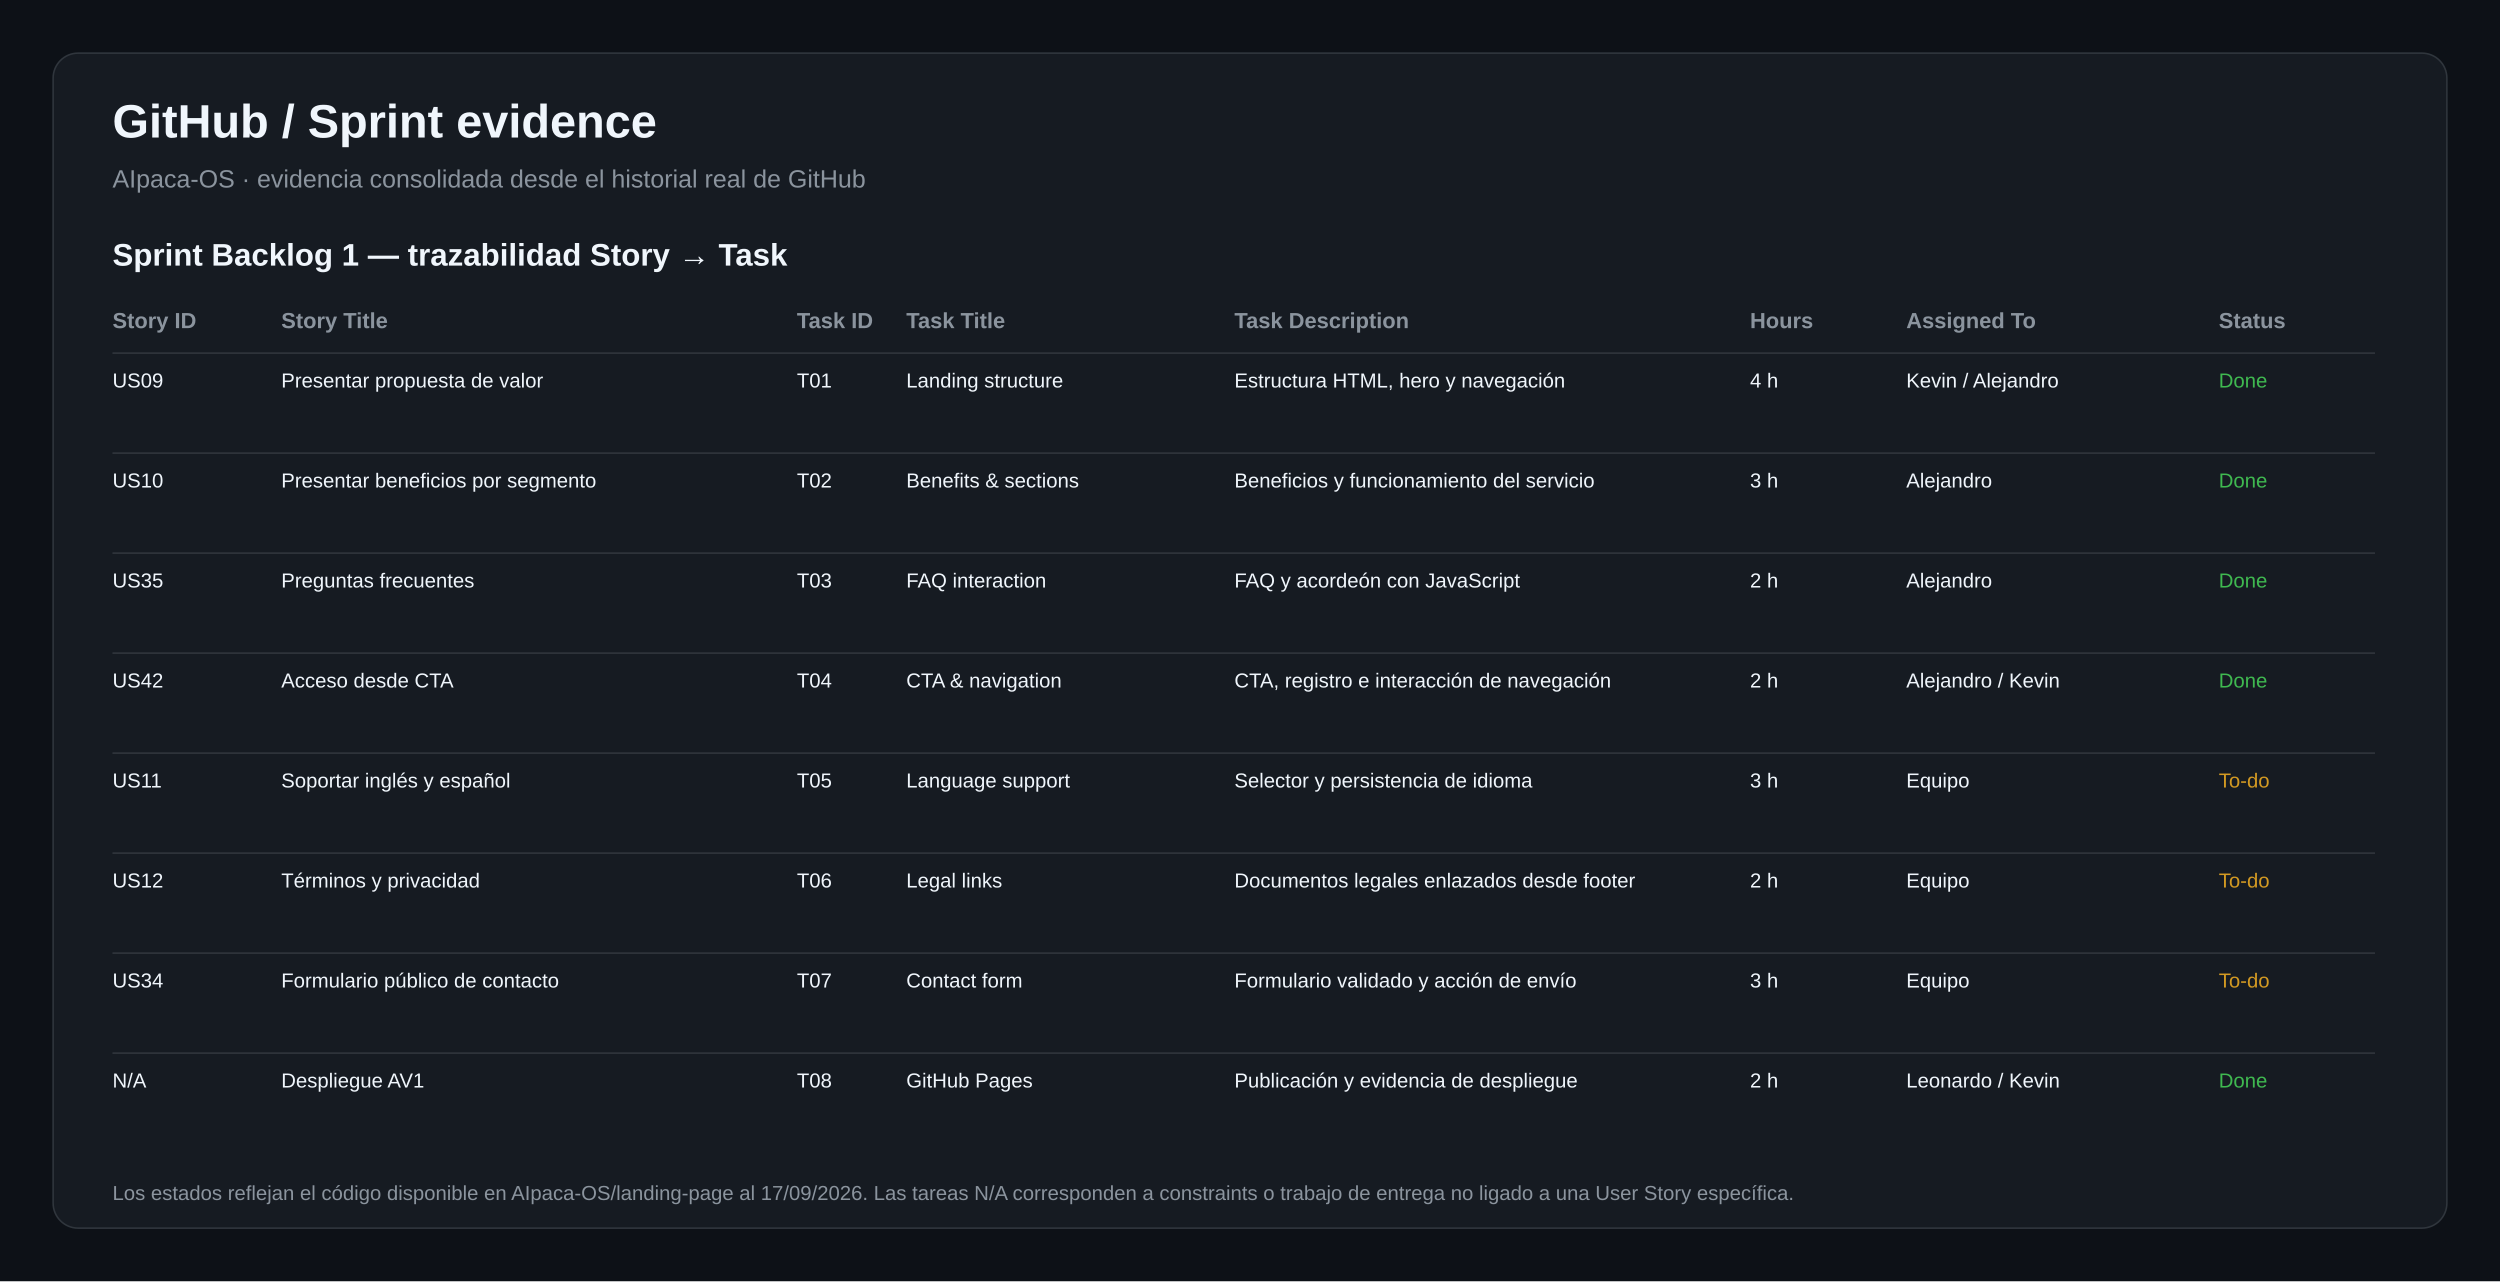
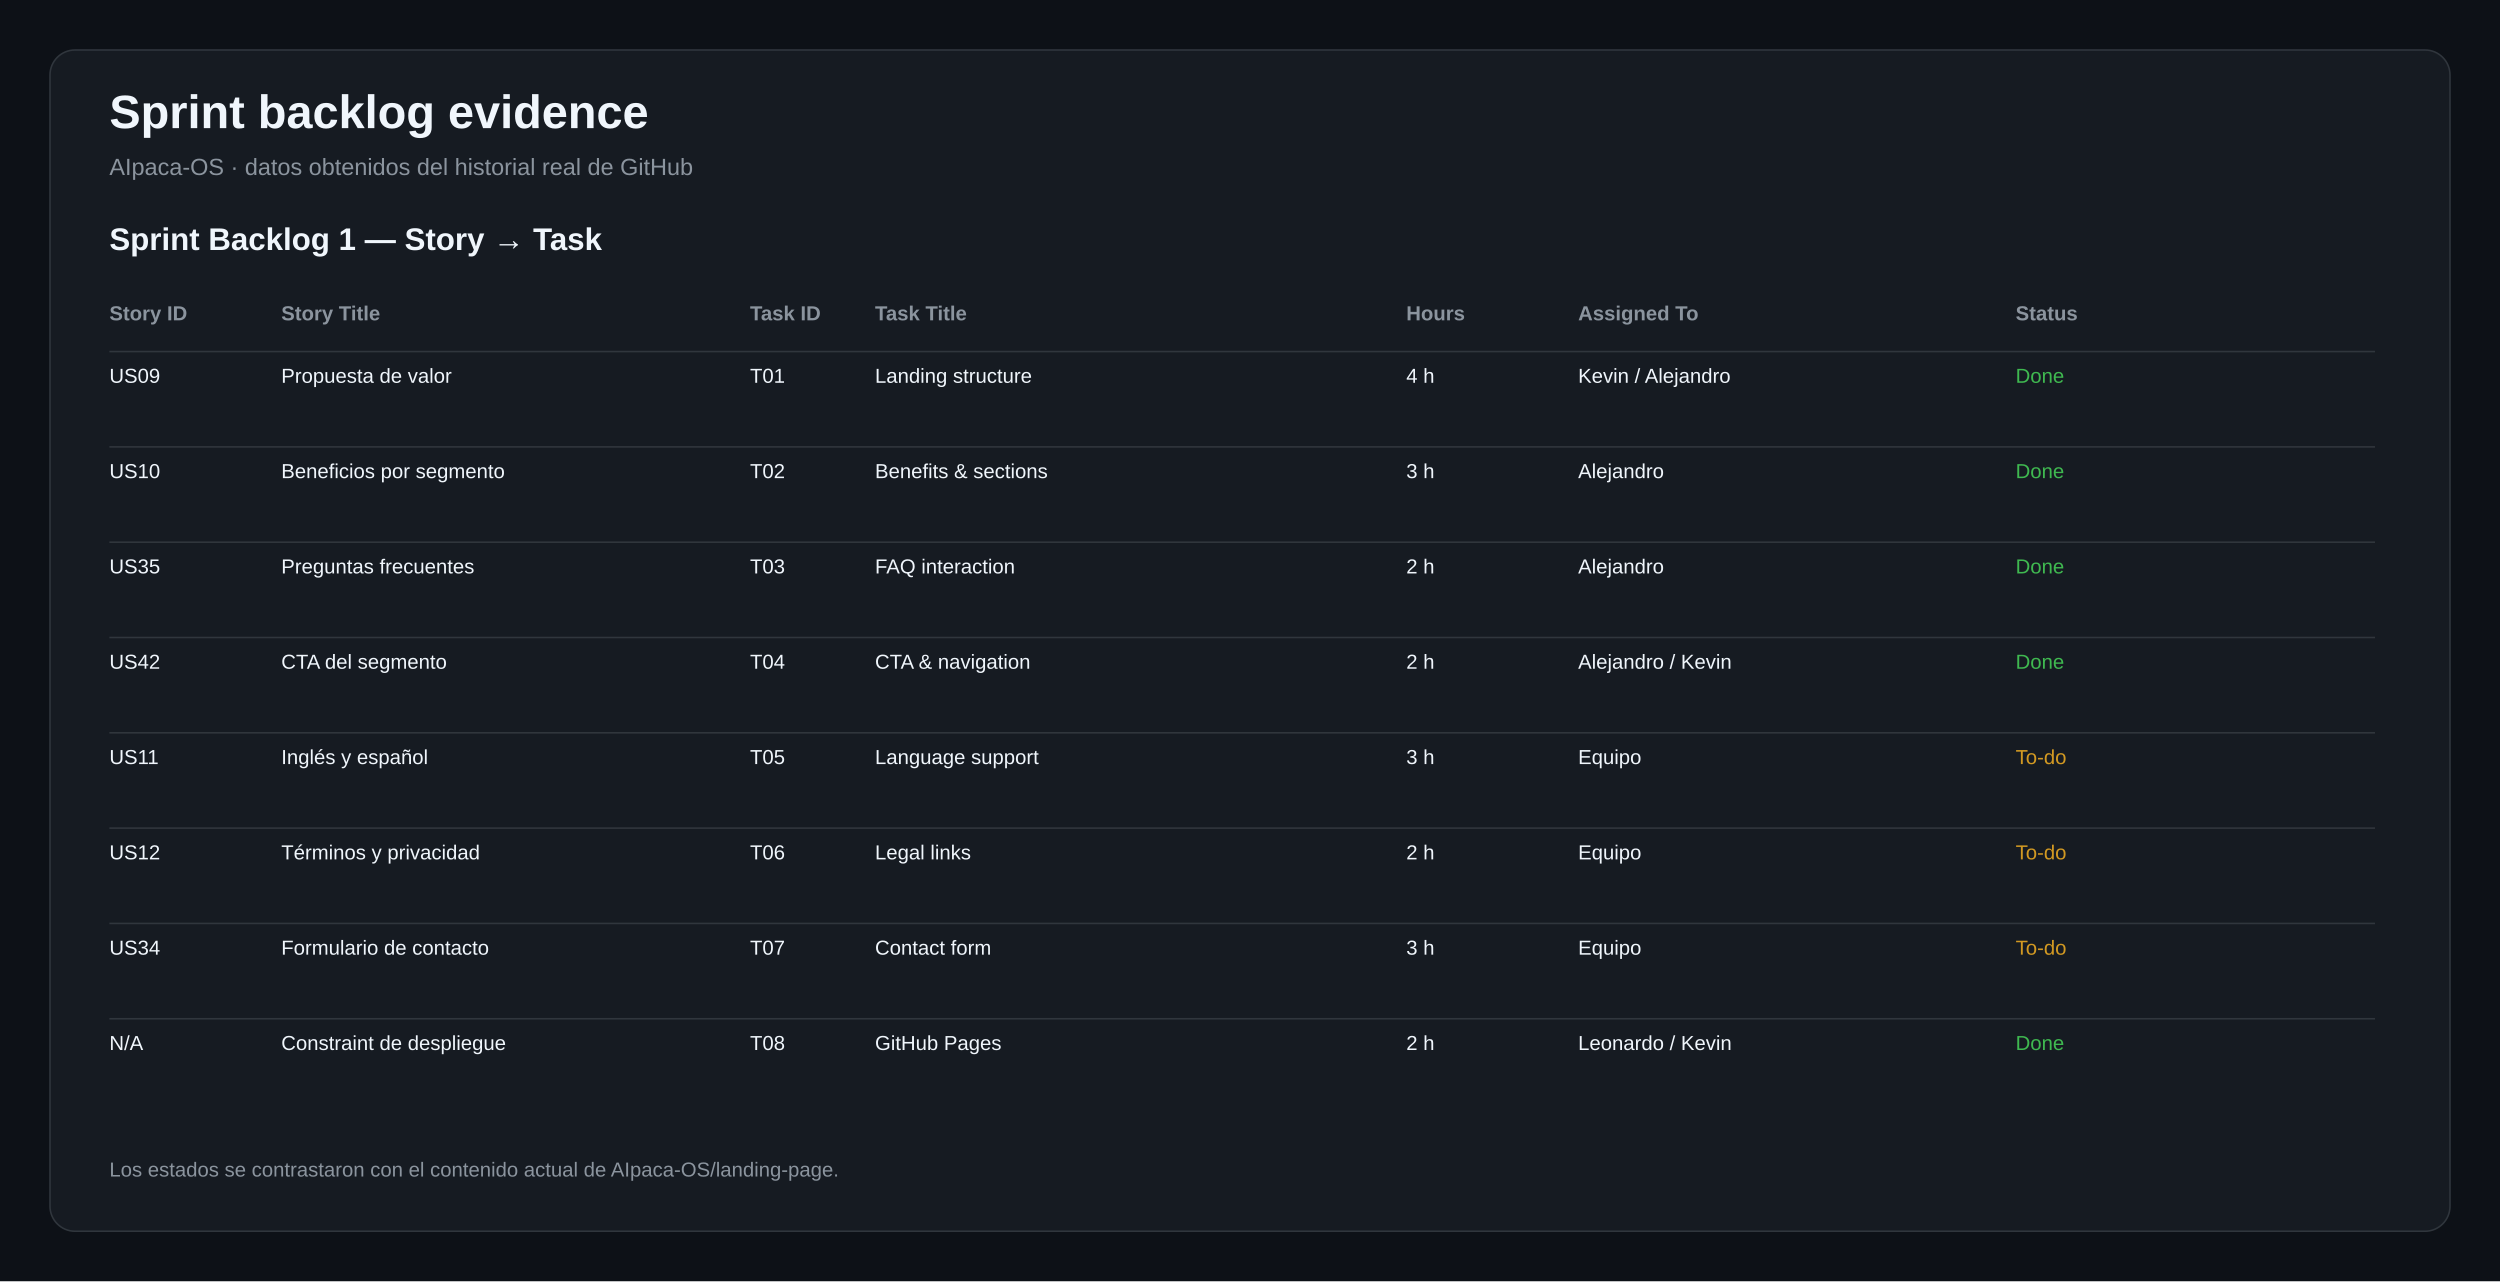
<svg xmlns="http://www.w3.org/2000/svg" width="1600" height="820" viewBox="0 0 1600 820">
  <rect width="1600" height="820" fill="#0d1117" />
-   <rect x="34" y="34" width="1532" height="752" rx="16" fill="#161b22" stroke="#30363d" />
-   <text x="72" y="88" fill="#f0f6fc" font-family="Arial,Helvetica,sans-serif" font-size="30" font-weight="700">GitHub / Sprint evidence</text>
-   <text x="72" y="120" fill="#8b949e" font-family="Arial,Helvetica,sans-serif" font-size="16">AIpaca-OS · evidencia consolidada desde el historial real de GitHub</text>
-   <text x="72" y="170" fill="#f0f6fc" font-family="Arial" font-size="20" font-weight="700">Sprint Backlog 1 — trazabilidad Story → Task</text>
-   <text x="72" y="210" fill="#8b949e" font-family="Arial" font-size="14" font-weight="700">Story ID</text>
-   <text x="180" y="210" fill="#8b949e" font-family="Arial" font-size="14" font-weight="700">Story Title</text>
-   <text x="510" y="210" fill="#8b949e" font-family="Arial" font-size="14" font-weight="700">Task ID</text>
-   <text x="580" y="210" fill="#8b949e" font-family="Arial" font-size="14" font-weight="700">Task Title</text>
-   <text x="790" y="210" fill="#8b949e" font-family="Arial" font-size="14" font-weight="700">Task Description</text>
-   <text x="1120" y="210" fill="#8b949e" font-family="Arial" font-size="14" font-weight="700">Hours</text>
-   <text x="1220" y="210" fill="#8b949e" font-family="Arial" font-size="14" font-weight="700">Assigned To</text>
-   <text x="1420" y="210" fill="#8b949e" font-family="Arial" font-size="14" font-weight="700">Status</text>
-   <line x1="72" y1="226" x2="1520" y2="226" stroke="#30363d" />
-   <text x="72" y="248" fill="#f0f6fc" font-family="Arial" font-size="13">US09</text>
-   <text x="180" y="248" fill="#f0f6fc" font-family="Arial" font-size="13">Presentar propuesta de valor</text>
-   <text x="510" y="248" fill="#f0f6fc" font-family="Arial" font-size="13">T01</text>
-   <text x="580" y="248" fill="#f0f6fc" font-family="Arial" font-size="13">Landing structure</text>
-   <text x="790" y="248" fill="#f0f6fc" font-family="Arial" font-size="13">Estructura HTML, hero y navegación</text>
-   <text x="1120" y="248" fill="#f0f6fc" font-family="Arial" font-size="13">4 h</text>
-   <text x="1220" y="248" fill="#f0f6fc" font-family="Arial" font-size="13">Kevin / Alejandro</text>
-   <text x="1420" y="248" fill="#3fb950" font-family="Arial" font-size="13">Done</text>
-   <line x1="72" y1="290" x2="1520" y2="290" stroke="#30363d" />
-   <text x="72" y="312" fill="#f0f6fc" font-family="Arial" font-size="13">US10</text>
-   <text x="180" y="312" fill="#f0f6fc" font-family="Arial" font-size="13">Presentar beneficios por segmento</text>
-   <text x="510" y="312" fill="#f0f6fc" font-family="Arial" font-size="13">T02</text>
-   <text x="580" y="312" fill="#f0f6fc" font-family="Arial" font-size="13">Benefits &amp; sections</text>
-   <text x="790" y="312" fill="#f0f6fc" font-family="Arial" font-size="13">Beneficios y funcionamiento del servicio</text>
-   <text x="1120" y="312" fill="#f0f6fc" font-family="Arial" font-size="13">3 h</text>
-   <text x="1220" y="312" fill="#f0f6fc" font-family="Arial" font-size="13">Alejandro</text>
-   <text x="1420" y="312" fill="#3fb950" font-family="Arial" font-size="13">Done</text>
-   <line x1="72" y1="354" x2="1520" y2="354" stroke="#30363d" />
-   <text x="72" y="376" fill="#f0f6fc" font-family="Arial" font-size="13">US35</text>
-   <text x="180" y="376" fill="#f0f6fc" font-family="Arial" font-size="13">Preguntas frecuentes</text>
-   <text x="510" y="376" fill="#f0f6fc" font-family="Arial" font-size="13">T03</text>
-   <text x="580" y="376" fill="#f0f6fc" font-family="Arial" font-size="13">FAQ interaction</text>
-   <text x="790" y="376" fill="#f0f6fc" font-family="Arial" font-size="13">FAQ y acordeón con JavaScript</text>
-   <text x="1120" y="376" fill="#f0f6fc" font-family="Arial" font-size="13">2 h</text>
-   <text x="1220" y="376" fill="#f0f6fc" font-family="Arial" font-size="13">Alejandro</text>
-   <text x="1420" y="376" fill="#3fb950" font-family="Arial" font-size="13">Done</text>
-   <line x1="72" y1="418" x2="1520" y2="418" stroke="#30363d" />
-   <text x="72" y="440" fill="#f0f6fc" font-family="Arial" font-size="13">US42</text>
-   <text x="180" y="440" fill="#f0f6fc" font-family="Arial" font-size="13">Acceso desde CTA</text>
-   <text x="510" y="440" fill="#f0f6fc" font-family="Arial" font-size="13">T04</text>
-   <text x="580" y="440" fill="#f0f6fc" font-family="Arial" font-size="13">CTA &amp; navigation</text>
-   <text x="790" y="440" fill="#f0f6fc" font-family="Arial" font-size="13">CTA, registro e interacción de navegación</text>
-   <text x="1120" y="440" fill="#f0f6fc" font-family="Arial" font-size="13">2 h</text>
-   <text x="1220" y="440" fill="#f0f6fc" font-family="Arial" font-size="13">Alejandro / Kevin</text>
-   <text x="1420" y="440" fill="#3fb950" font-family="Arial" font-size="13">Done</text>
-   <line x1="72" y1="482" x2="1520" y2="482" stroke="#30363d" />
-   <text x="72" y="504" fill="#f0f6fc" font-family="Arial" font-size="13">US11</text>
-   <text x="180" y="504" fill="#f0f6fc" font-family="Arial" font-size="13">Soportar inglés y español</text>
-   <text x="510" y="504" fill="#f0f6fc" font-family="Arial" font-size="13">T05</text>
-   <text x="580" y="504" fill="#f0f6fc" font-family="Arial" font-size="13">Language support</text>
-   <text x="790" y="504" fill="#f0f6fc" font-family="Arial" font-size="13">Selector y persistencia de idioma</text>
-   <text x="1120" y="504" fill="#f0f6fc" font-family="Arial" font-size="13">3 h</text>
-   <text x="1220" y="504" fill="#f0f6fc" font-family="Arial" font-size="13">Equipo</text>
-   <text x="1420" y="504" fill="#d29922" font-family="Arial" font-size="13">To-do</text>
-   <line x1="72" y1="546" x2="1520" y2="546" stroke="#30363d" />
-   <text x="72" y="568" fill="#f0f6fc" font-family="Arial" font-size="13">US12</text>
-   <text x="180" y="568" fill="#f0f6fc" font-family="Arial" font-size="13">Términos y privacidad</text>
-   <text x="510" y="568" fill="#f0f6fc" font-family="Arial" font-size="13">T06</text>
-   <text x="580" y="568" fill="#f0f6fc" font-family="Arial" font-size="13">Legal links</text>
-   <text x="790" y="568" fill="#f0f6fc" font-family="Arial" font-size="13">Documentos legales enlazados desde footer</text>
-   <text x="1120" y="568" fill="#f0f6fc" font-family="Arial" font-size="13">2 h</text>
-   <text x="1220" y="568" fill="#f0f6fc" font-family="Arial" font-size="13">Equipo</text>
-   <text x="1420" y="568" fill="#d29922" font-family="Arial" font-size="13">To-do</text>
-   <line x1="72" y1="610" x2="1520" y2="610" stroke="#30363d" />
-   <text x="72" y="632" fill="#f0f6fc" font-family="Arial" font-size="13">US34</text>
-   <text x="180" y="632" fill="#f0f6fc" font-family="Arial" font-size="13">Formulario público de contacto</text>
-   <text x="510" y="632" fill="#f0f6fc" font-family="Arial" font-size="13">T07</text>
-   <text x="580" y="632" fill="#f0f6fc" font-family="Arial" font-size="13">Contact form</text>
-   <text x="790" y="632" fill="#f0f6fc" font-family="Arial" font-size="13">Formulario validado y acción de envío</text>
-   <text x="1120" y="632" fill="#f0f6fc" font-family="Arial" font-size="13">3 h</text>
-   <text x="1220" y="632" fill="#f0f6fc" font-family="Arial" font-size="13">Equipo</text>
-   <text x="1420" y="632" fill="#d29922" font-family="Arial" font-size="13">To-do</text>
-   <line x1="72" y1="674" x2="1520" y2="674" stroke="#30363d" />
-   <text x="72" y="696" fill="#f0f6fc" font-family="Arial" font-size="13">N/A</text>
-   <text x="180" y="696" fill="#f0f6fc" font-family="Arial" font-size="13">Despliegue AV1</text>
-   <text x="510" y="696" fill="#f0f6fc" font-family="Arial" font-size="13">T08</text>
-   <text x="580" y="696" fill="#f0f6fc" font-family="Arial" font-size="13">GitHub Pages</text>
-   <text x="790" y="696" fill="#f0f6fc" font-family="Arial" font-size="13">Publicación y evidencia de despliegue</text>
-   <text x="1120" y="696" fill="#f0f6fc" font-family="Arial" font-size="13">2 h</text>
-   <text x="1220" y="696" fill="#f0f6fc" font-family="Arial" font-size="13">Leonardo / Kevin</text>
-   <text x="1420" y="696" fill="#3fb950" font-family="Arial" font-size="13">Done</text>
-   <text x="72" y="768" fill="#8b949e" font-family="Arial" font-size="13">Los estados reflejan el código disponible en AIpaca-OS/landing-page al 17/09/2026. Las tareas N/A corresponden a constraints o trabajo de entrega no ligado a una User Story específica.</text>
+   <rect x="32" y="32" width="1536" height="756" rx="16" fill="#161b22" stroke="#30363d" />
+   <text x="70" y="82" fill="#f0f6fc" font-family="Arial" font-size="30" font-weight="700">Sprint backlog evidence</text>
+   <text x="70" y="112" fill="#8b949e" font-family="Arial" font-size="15">AIpaca-OS · datos obtenidos del historial real de GitHub</text>
+   <text x="70" y="160" fill="#f0f6fc" font-family="Arial" font-size="20" font-weight="700">Sprint Backlog 1 — Story → Task</text>
+   <text x="70" y="205" fill="#8b949e" font-family="Arial" font-size="13" font-weight="700">Story ID</text>
+   <text x="180" y="205" fill="#8b949e" font-family="Arial" font-size="13" font-weight="700">Story Title</text>
+   <text x="480" y="205" fill="#8b949e" font-family="Arial" font-size="13" font-weight="700">Task ID</text>
+   <text x="560" y="205" fill="#8b949e" font-family="Arial" font-size="13" font-weight="700">Task Title</text>
+   <text x="900" y="205" fill="#8b949e" font-family="Arial" font-size="13" font-weight="700">Hours</text>
+   <text x="1010" y="205" fill="#8b949e" font-family="Arial" font-size="13" font-weight="700">Assigned To</text>
+   <text x="1290" y="205" fill="#8b949e" font-family="Arial" font-size="13" font-weight="700">Status</text>
+   <line x1="70" y1="225" x2="1520" y2="225" stroke="#30363d" />
+   <text x="70" y="245" fill="#f0f6fc" font-family="Arial" font-size="13">US09</text>
+   <text x="180" y="245" fill="#f0f6fc" font-family="Arial" font-size="13">Propuesta de valor</text>
+   <text x="480" y="245" fill="#f0f6fc" font-family="Arial" font-size="13">T01</text>
+   <text x="560" y="245" fill="#f0f6fc" font-family="Arial" font-size="13">Landing structure</text>
+   <text x="900" y="245" fill="#f0f6fc" font-family="Arial" font-size="13">4 h</text>
+   <text x="1010" y="245" fill="#f0f6fc" font-family="Arial" font-size="13">Kevin / Alejandro</text>
+   <text x="1290" y="245" fill="#3fb950" font-family="Arial" font-size="13">Done</text>
+   <line x1="70" y1="286" x2="1520" y2="286" stroke="#30363d" />
+   <text x="70" y="306" fill="#f0f6fc" font-family="Arial" font-size="13">US10</text>
+   <text x="180" y="306" fill="#f0f6fc" font-family="Arial" font-size="13">Beneficios por segmento</text>
+   <text x="480" y="306" fill="#f0f6fc" font-family="Arial" font-size="13">T02</text>
+   <text x="560" y="306" fill="#f0f6fc" font-family="Arial" font-size="13">Benefits &amp; sections</text>
+   <text x="900" y="306" fill="#f0f6fc" font-family="Arial" font-size="13">3 h</text>
+   <text x="1010" y="306" fill="#f0f6fc" font-family="Arial" font-size="13">Alejandro</text>
+   <text x="1290" y="306" fill="#3fb950" font-family="Arial" font-size="13">Done</text>
+   <line x1="70" y1="347" x2="1520" y2="347" stroke="#30363d" />
+   <text x="70" y="367" fill="#f0f6fc" font-family="Arial" font-size="13">US35</text>
+   <text x="180" y="367" fill="#f0f6fc" font-family="Arial" font-size="13">Preguntas frecuentes</text>
+   <text x="480" y="367" fill="#f0f6fc" font-family="Arial" font-size="13">T03</text>
+   <text x="560" y="367" fill="#f0f6fc" font-family="Arial" font-size="13">FAQ interaction</text>
+   <text x="900" y="367" fill="#f0f6fc" font-family="Arial" font-size="13">2 h</text>
+   <text x="1010" y="367" fill="#f0f6fc" font-family="Arial" font-size="13">Alejandro</text>
+   <text x="1290" y="367" fill="#3fb950" font-family="Arial" font-size="13">Done</text>
+   <line x1="70" y1="408" x2="1520" y2="408" stroke="#30363d" />
+   <text x="70" y="428" fill="#f0f6fc" font-family="Arial" font-size="13">US42</text>
+   <text x="180" y="428" fill="#f0f6fc" font-family="Arial" font-size="13">CTA del segmento</text>
+   <text x="480" y="428" fill="#f0f6fc" font-family="Arial" font-size="13">T04</text>
+   <text x="560" y="428" fill="#f0f6fc" font-family="Arial" font-size="13">CTA &amp; navigation</text>
+   <text x="900" y="428" fill="#f0f6fc" font-family="Arial" font-size="13">2 h</text>
+   <text x="1010" y="428" fill="#f0f6fc" font-family="Arial" font-size="13">Alejandro / Kevin</text>
+   <text x="1290" y="428" fill="#3fb950" font-family="Arial" font-size="13">Done</text>
+   <line x1="70" y1="469" x2="1520" y2="469" stroke="#30363d" />
+   <text x="70" y="489" fill="#f0f6fc" font-family="Arial" font-size="13">US11</text>
+   <text x="180" y="489" fill="#f0f6fc" font-family="Arial" font-size="13">Inglés y español</text>
+   <text x="480" y="489" fill="#f0f6fc" font-family="Arial" font-size="13">T05</text>
+   <text x="560" y="489" fill="#f0f6fc" font-family="Arial" font-size="13">Language support</text>
+   <text x="900" y="489" fill="#f0f6fc" font-family="Arial" font-size="13">3 h</text>
+   <text x="1010" y="489" fill="#f0f6fc" font-family="Arial" font-size="13">Equipo</text>
+   <text x="1290" y="489" fill="#d29922" font-family="Arial" font-size="13">To-do</text>
+   <line x1="70" y1="530" x2="1520" y2="530" stroke="#30363d" />
+   <text x="70" y="550" fill="#f0f6fc" font-family="Arial" font-size="13">US12</text>
+   <text x="180" y="550" fill="#f0f6fc" font-family="Arial" font-size="13">Términos y privacidad</text>
+   <text x="480" y="550" fill="#f0f6fc" font-family="Arial" font-size="13">T06</text>
+   <text x="560" y="550" fill="#f0f6fc" font-family="Arial" font-size="13">Legal links</text>
+   <text x="900" y="550" fill="#f0f6fc" font-family="Arial" font-size="13">2 h</text>
+   <text x="1010" y="550" fill="#f0f6fc" font-family="Arial" font-size="13">Equipo</text>
+   <text x="1290" y="550" fill="#d29922" font-family="Arial" font-size="13">To-do</text>
+   <line x1="70" y1="591" x2="1520" y2="591" stroke="#30363d" />
+   <text x="70" y="611" fill="#f0f6fc" font-family="Arial" font-size="13">US34</text>
+   <text x="180" y="611" fill="#f0f6fc" font-family="Arial" font-size="13">Formulario de contacto</text>
+   <text x="480" y="611" fill="#f0f6fc" font-family="Arial" font-size="13">T07</text>
+   <text x="560" y="611" fill="#f0f6fc" font-family="Arial" font-size="13">Contact form</text>
+   <text x="900" y="611" fill="#f0f6fc" font-family="Arial" font-size="13">3 h</text>
+   <text x="1010" y="611" fill="#f0f6fc" font-family="Arial" font-size="13">Equipo</text>
+   <text x="1290" y="611" fill="#d29922" font-family="Arial" font-size="13">To-do</text>
+   <line x1="70" y1="652" x2="1520" y2="652" stroke="#30363d" />
+   <text x="70" y="672" fill="#f0f6fc" font-family="Arial" font-size="13">N/A</text>
+   <text x="180" y="672" fill="#f0f6fc" font-family="Arial" font-size="13">Constraint de despliegue</text>
+   <text x="480" y="672" fill="#f0f6fc" font-family="Arial" font-size="13">T08</text>
+   <text x="560" y="672" fill="#f0f6fc" font-family="Arial" font-size="13">GitHub Pages</text>
+   <text x="900" y="672" fill="#f0f6fc" font-family="Arial" font-size="13">2 h</text>
+   <text x="1010" y="672" fill="#f0f6fc" font-family="Arial" font-size="13">Leonardo / Kevin</text>
+   <text x="1290" y="672" fill="#3fb950" font-family="Arial" font-size="13">Done</text>
+   <text x="70" y="753" fill="#8b949e" font-family="Arial" font-size="13">Los estados se contrastaron con el contenido actual de AIpaca-OS/landing-page.</text>
</svg>
